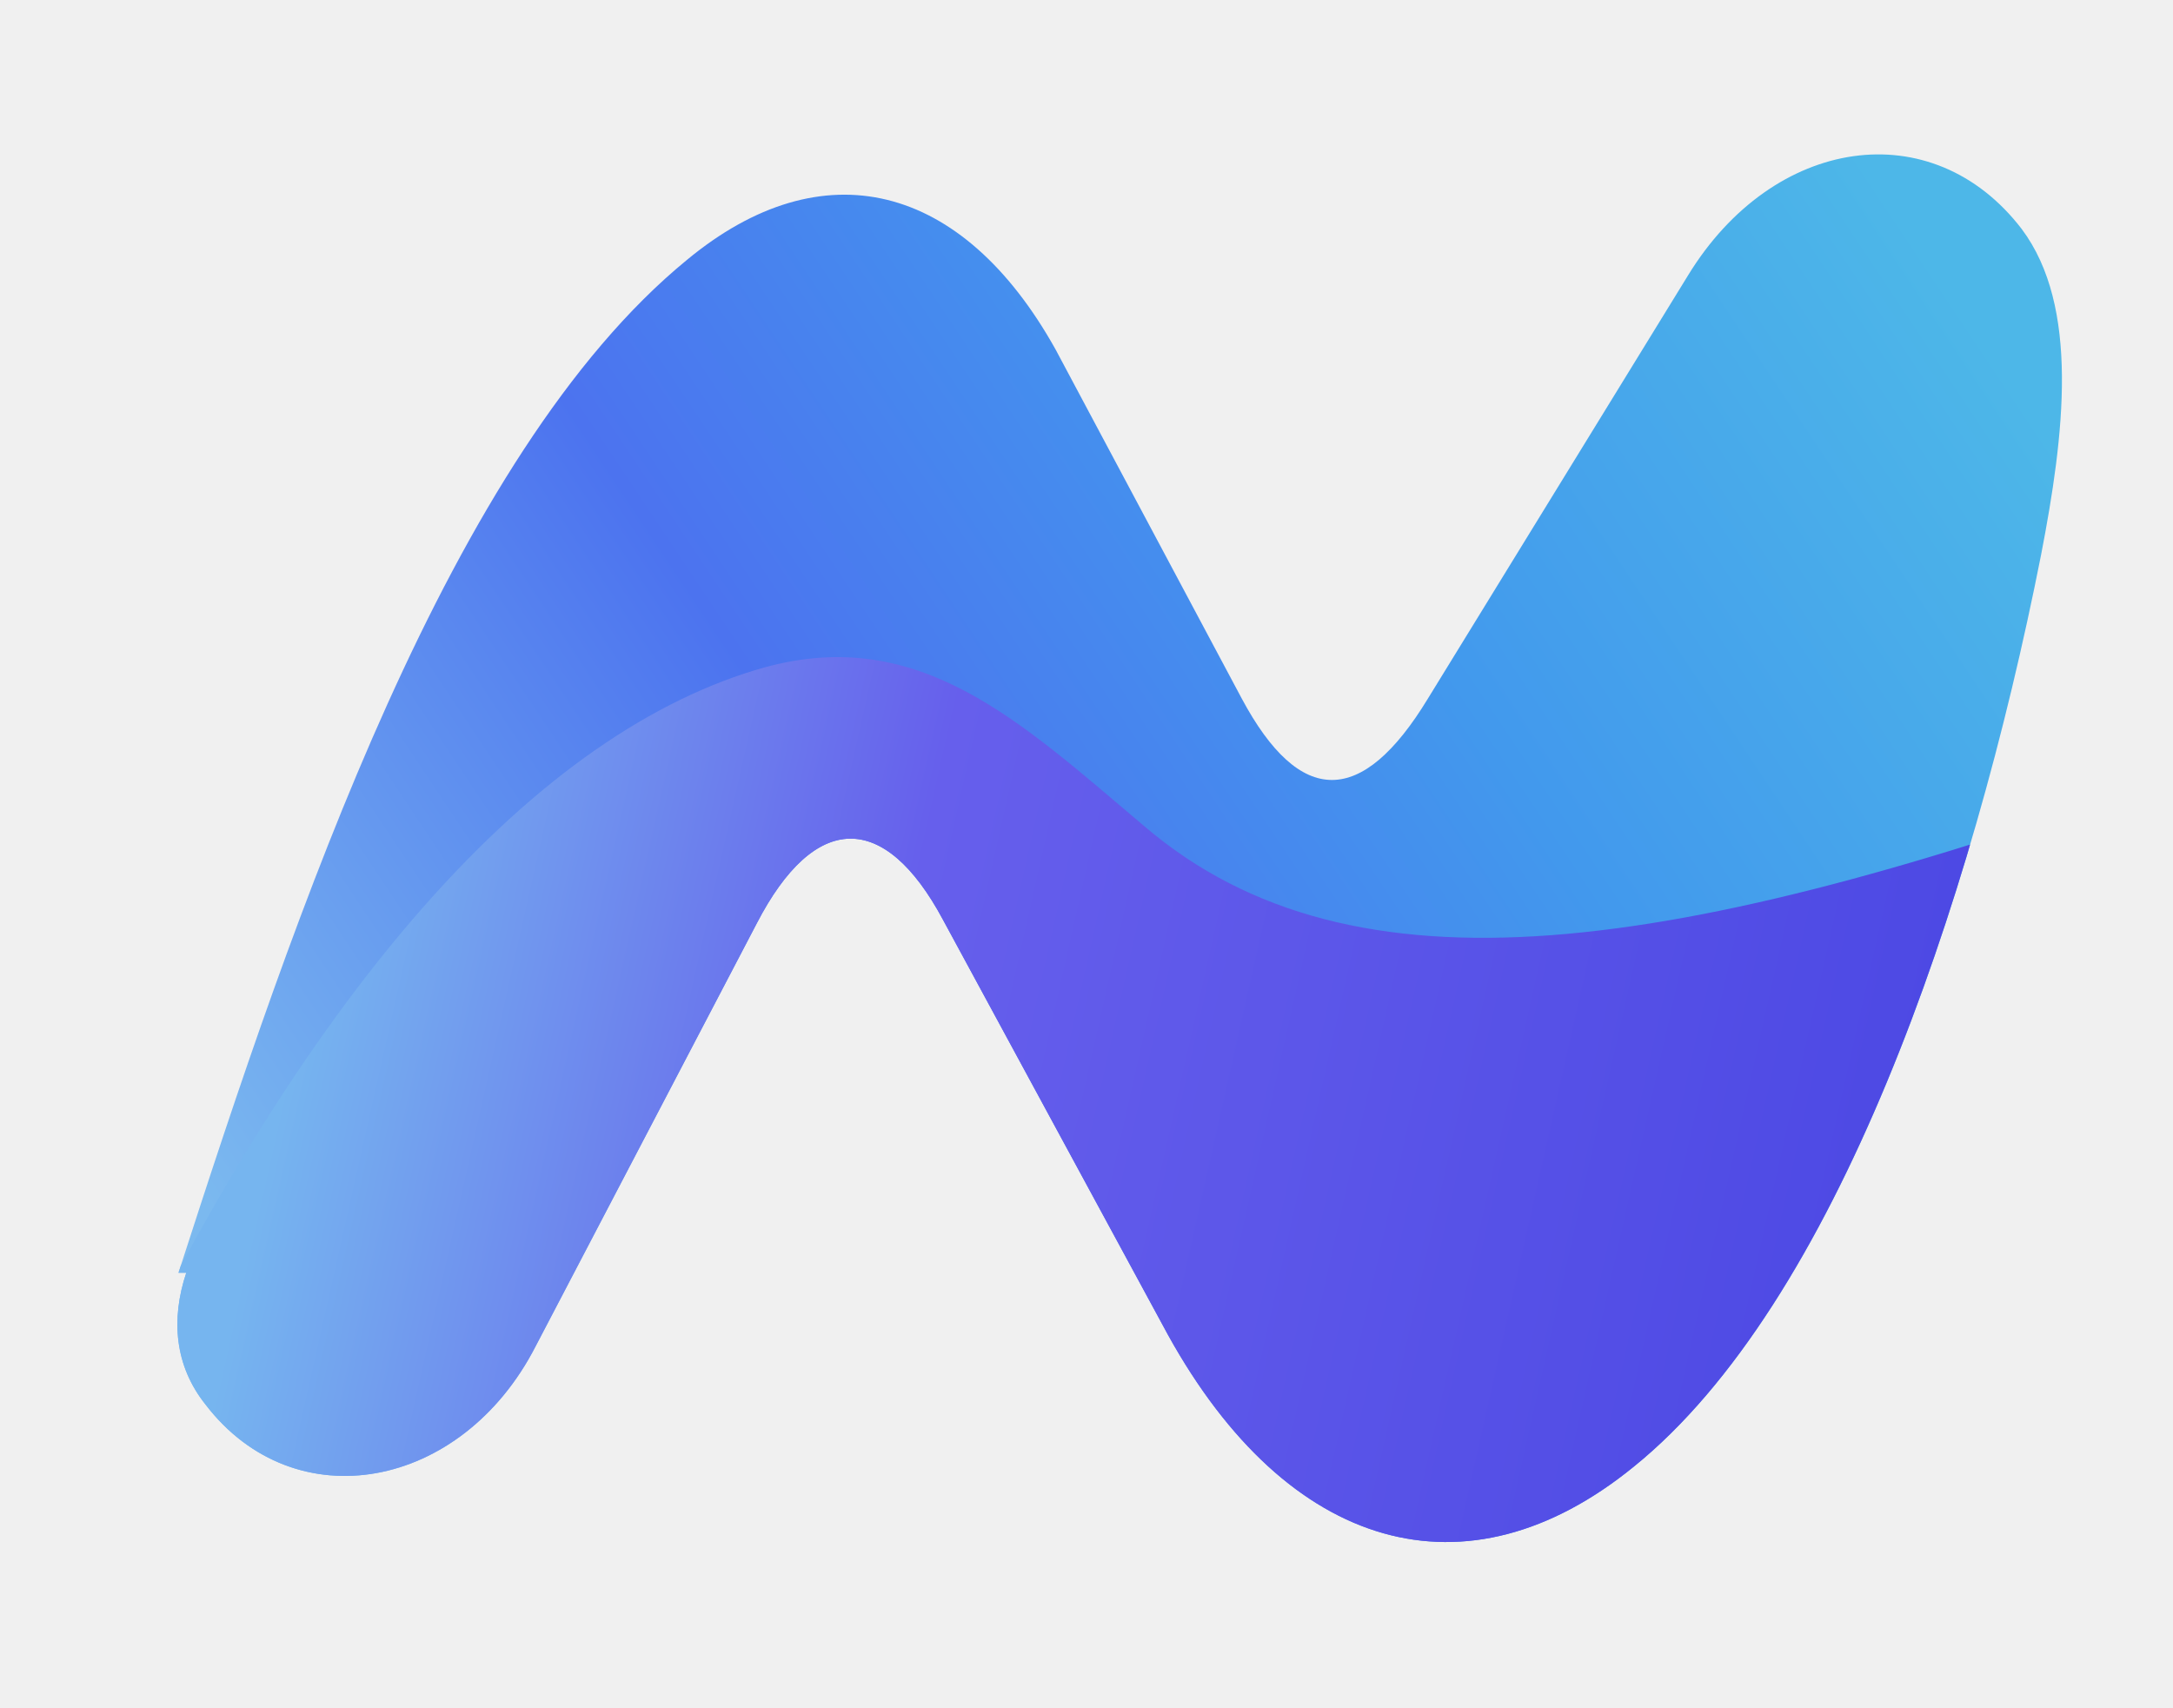
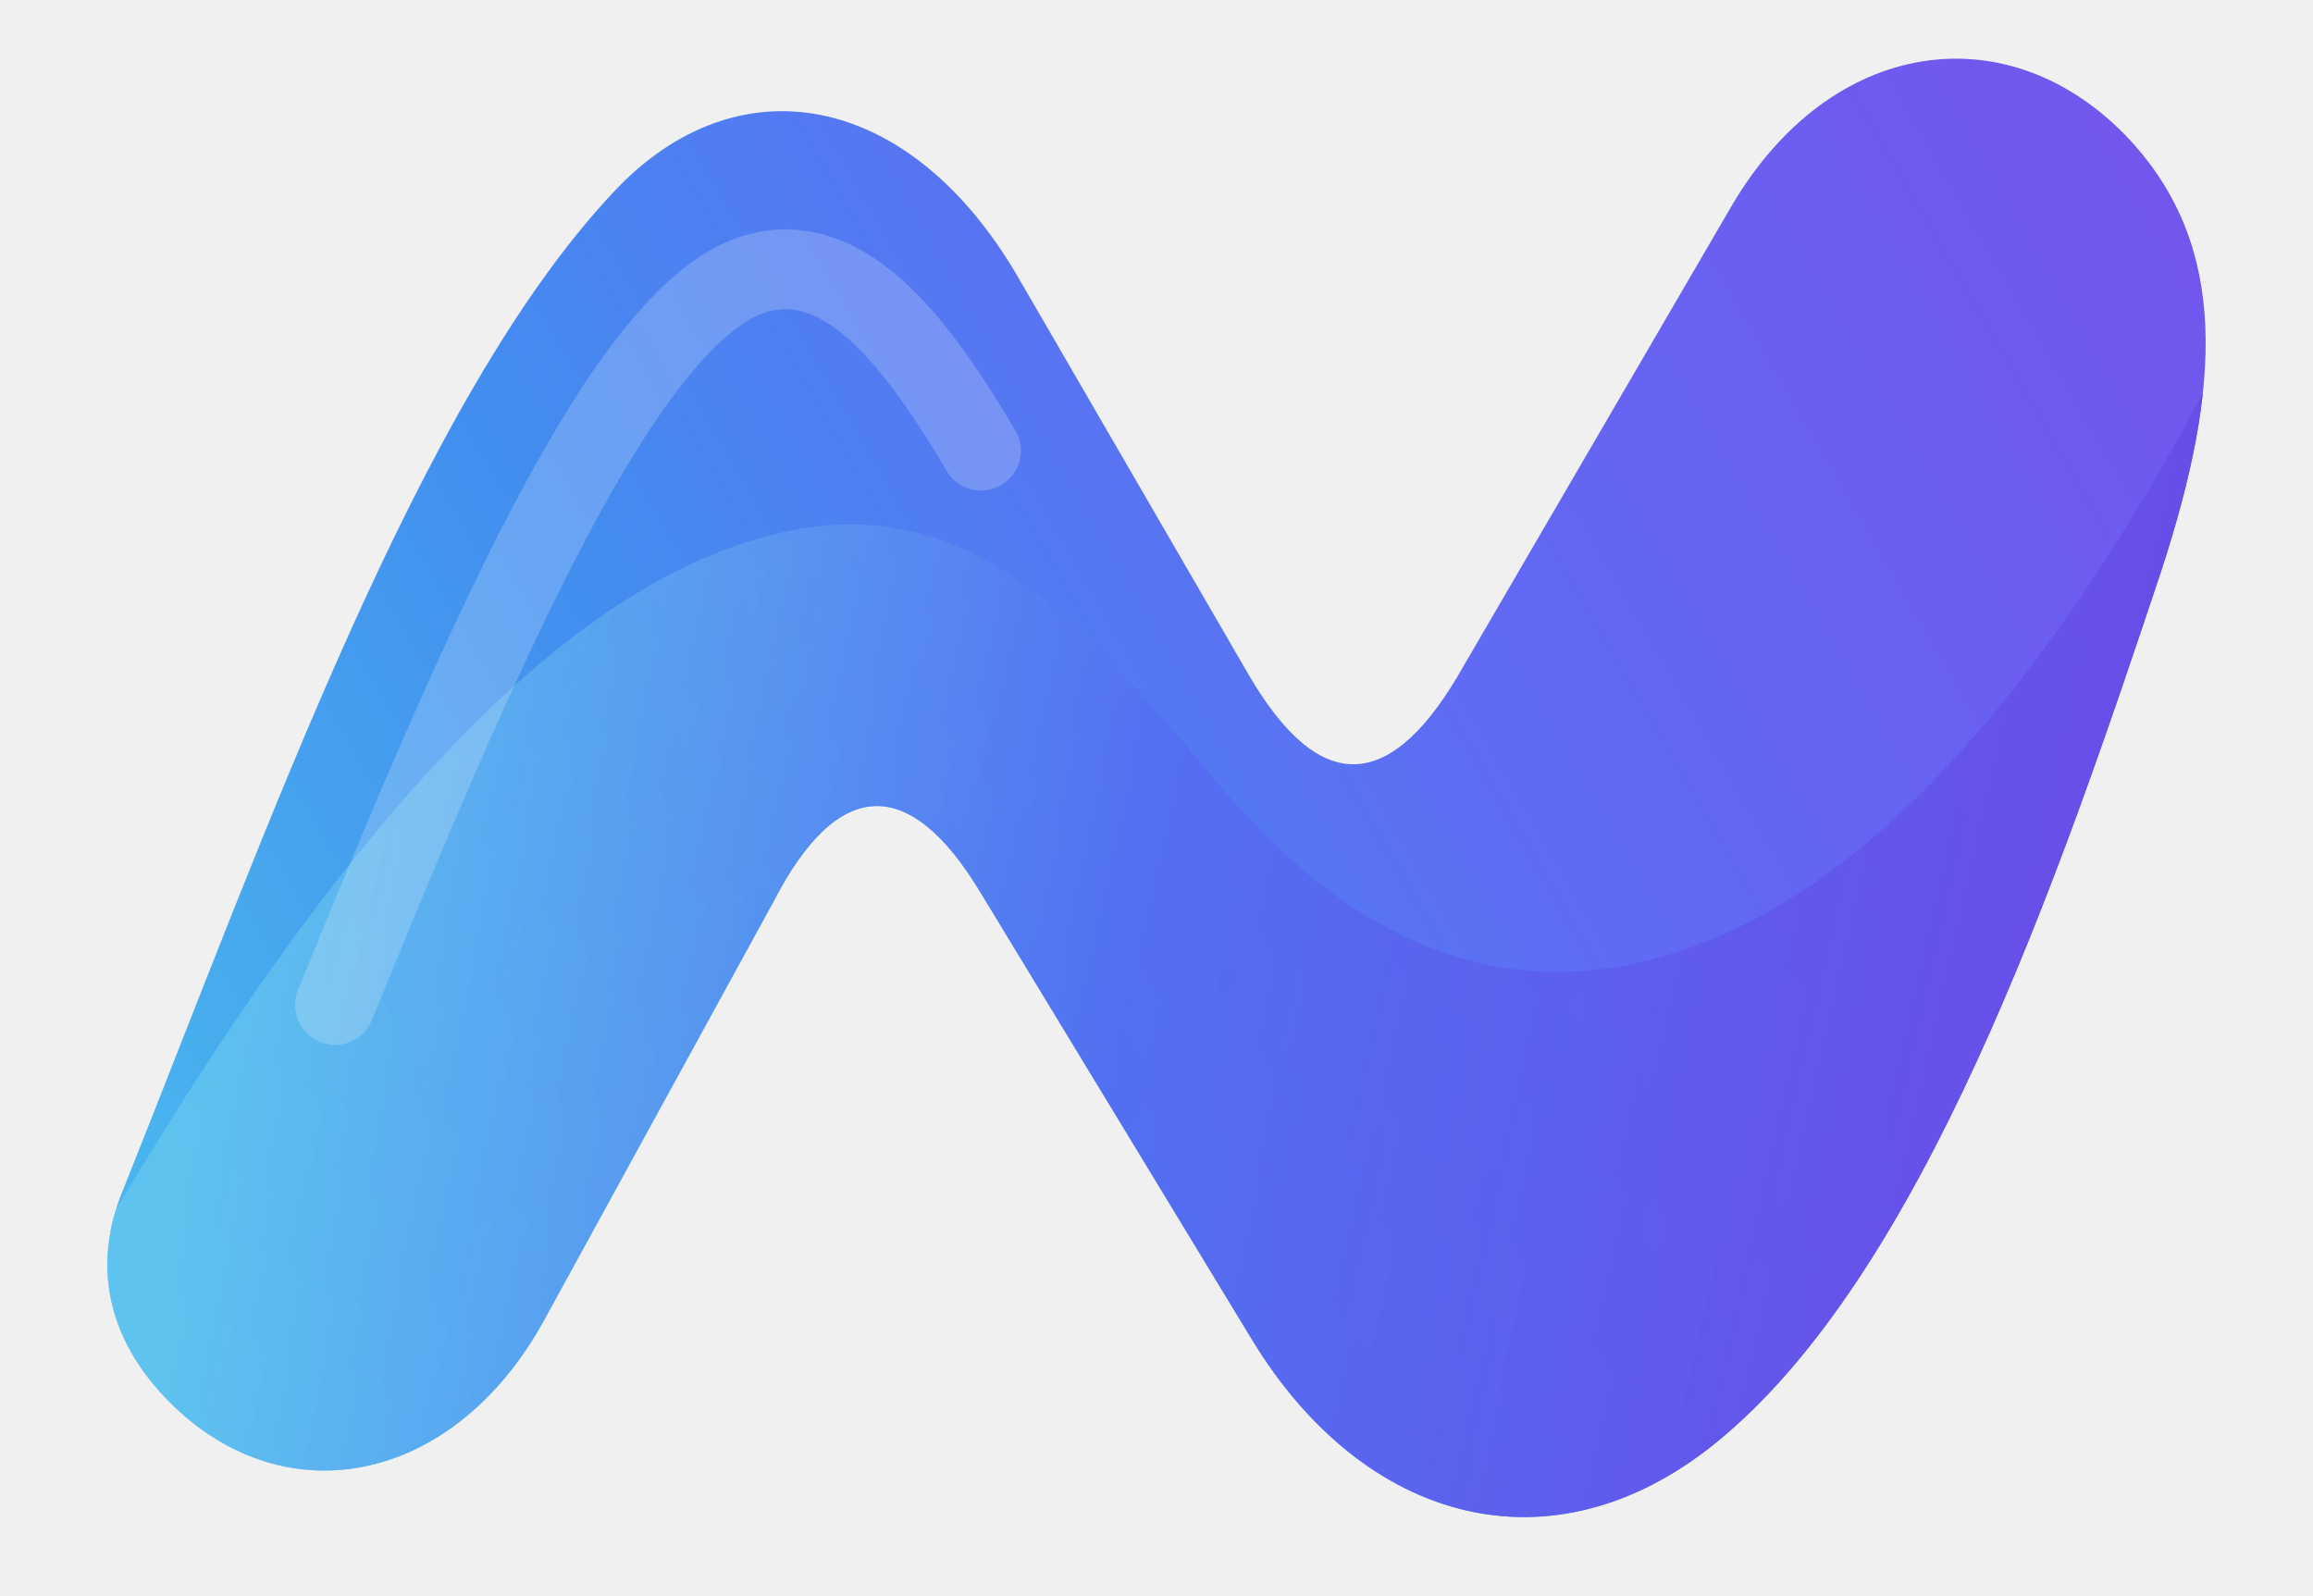
- <svg xmlns="http://www.w3.org/2000/svg" viewBox="0 0 56 44" role="img" aria-labelledby="title">
+ <svg xmlns="http://www.w3.org/2000/svg" viewBox="2 4 58 40" role="img" aria-labelledby="title">
  <defs>
-     <linearGradient id="upper-ribbon" x1="8" y1="35" x2="50" y2="7" gradientUnits="userSpaceOnUse">
-       <stop stop-color="#7bb9ef" />
-       <stop offset=".38" stop-color="#4c73ef" />
-       <stop offset=".68" stop-color="#4299ed" />
-       <stop offset="1" stop-color="#4db7e8" />
+     <linearGradient id="ribbon-flow" x1="6" y1="38" x2="58" y2="8" gradientUnits="userSpaceOnUse">
+       <stop stop-color="#49b9ee" />
+       <stop offset=".31" stop-color="#428eef" />
+       <stop offset=".61" stop-color="#5f6bf4" />
+       <stop offset="1" stop-color="#7454ed" />
    </linearGradient>
-     <linearGradient id="fold-ribbon" x1="8" y1="25" x2="48" y2="34" gradientUnits="userSpaceOnUse">
-       <stop stop-color="#76b5ef" />
-       <stop offset=".36" stop-color="#665fec" />
-       <stop offset="1" stop-color="#4d49e4" />
+     <linearGradient id="ribbon-depth" x1="9" y1="24" x2="53" y2="34" gradientUnits="userSpaceOnUse">
+       <stop stop-color="#67c8ef" stop-opacity=".7" />
+       <stop offset=".48" stop-color="#536cf2" stop-opacity=".82" />
+       <stop offset="1" stop-color="#684de8" stop-opacity=".96" />
    </linearGradient>
    <clipPath id="ribbon-clip">
-       <path d="M4.6 32.8C7.6 23.5 11.6 11.7 17.7 6.7c3.5-2.9 7.1-2 9.5 2.3l4.8 9c1.5 2.8 3.1 2.8 4.8 0l6.7-10.9c2.2-3.6 6.3-4.2 8.6-1.2 1.5 2 1.1 5.3.5 8.4-1.8 9.1-5.3 19.3-10.5 23.5-4.3 3.5-8.9 2.2-12-3.4l-5.8-10.7c-1.5-2.8-3.3-2.8-4.8.1l-5.7 10.9c-1.9 3.7-6.2 4.5-8.5 1.5-.8-1-.9-2.2-.5-3.4Z" />
+       <path d="M5.1 33.8C8.7 24.8 12.5 14 17.4 8.8c3.1-3.3 7.4-2.5 10.1 2.1l5.8 10c1.8 3.1 3.6 3 5.4-.2l6.7-11.5c2.5-4.3 7-4.9 10-1.7 2.5 2.7 2.3 6.2.8 10.8-2.6 7.8-6 17.7-11.2 21.9-4.1 3.3-8.8 2-11.6-2.6l-6.8-11.2c-1.8-3-3.6-2.9-5.2.2L15.7 37c-2.3 4.3-6.7 5.1-9.6 2-1.4-1.5-1.8-3.3-1-5.2Z" />
    </clipPath>
  </defs>
-   <path d="M4.6 32.8C7.6 23.5 11.6 11.7 17.7 6.7c3.5-2.9 7.1-2 9.5 2.3l4.8 9c1.5 2.8 3.1 2.8 4.8 0l6.7-10.9c2.2-3.6 6.3-4.2 8.6-1.2 1.5 2 1.1 5.3.5 8.4-1.8 9.1-5.3 19.3-10.5 23.5-4.3 3.5-8.9 2.2-12-3.4l-5.8-10.7c-1.5-2.8-3.3-2.8-4.8.1l-5.7 10.9c-1.9 3.7-6.2 4.5-8.5 1.5-.8-1-.9-2.2-.5-3.4Z" fill="url(#upper-ribbon)" />
-   <path d="M2 38C7.8 25.2 14 18.8 19.7 17.2c4-1.1 6.6 1.4 9.8 4.1 5.4 4.6 13.7 3.3 26.5-1.3v28H2Z" fill="url(#fold-ribbon)" clip-path="url(#ribbon-clip)" />
+   <path d="M5.1 33.8C8.7 24.8 12.5 14 17.4 8.8c3.1-3.3 7.4-2.5 10.1 2.1l5.8 10c1.8 3.1 3.6 3 5.4-.2l6.7-11.5c2.5-4.3 7-4.9 10-1.7 2.5 2.7 2.3 6.2.8 10.8-2.6 7.8-6 17.7-11.2 21.9-4.1 3.3-8.8 2-11.6-2.6l-6.8-11.2c-1.8-3-3.6-2.9-5.2.2L15.7 37c-2.3 4.3-6.7 5.1-9.6 2-1.4-1.5-1.8-3.3-1-5.2Z" fill="url(#ribbon-flow)" />
+   <path d="M2 39.5C9.4 25.7 15.7 18.8 21.4 17.4c4.8-1.2 7.7 2.1 11.1 6.2 4 4.8 8.5 6 13.4 3.5 4.1-2.1 8.2-7 12.1-14.7v35.2H2Z" fill="url(#ribbon-depth)" clip-path="url(#ribbon-clip)" />
+   <path d="M10.4 29.2C14.5 19.1 18 11.4 21.2 10.8c2.1-.4 3.8 1.8 5.4 4.5" fill="none" stroke="white" stroke-linecap="round" stroke-width="2" opacity=".2" />
</svg>
